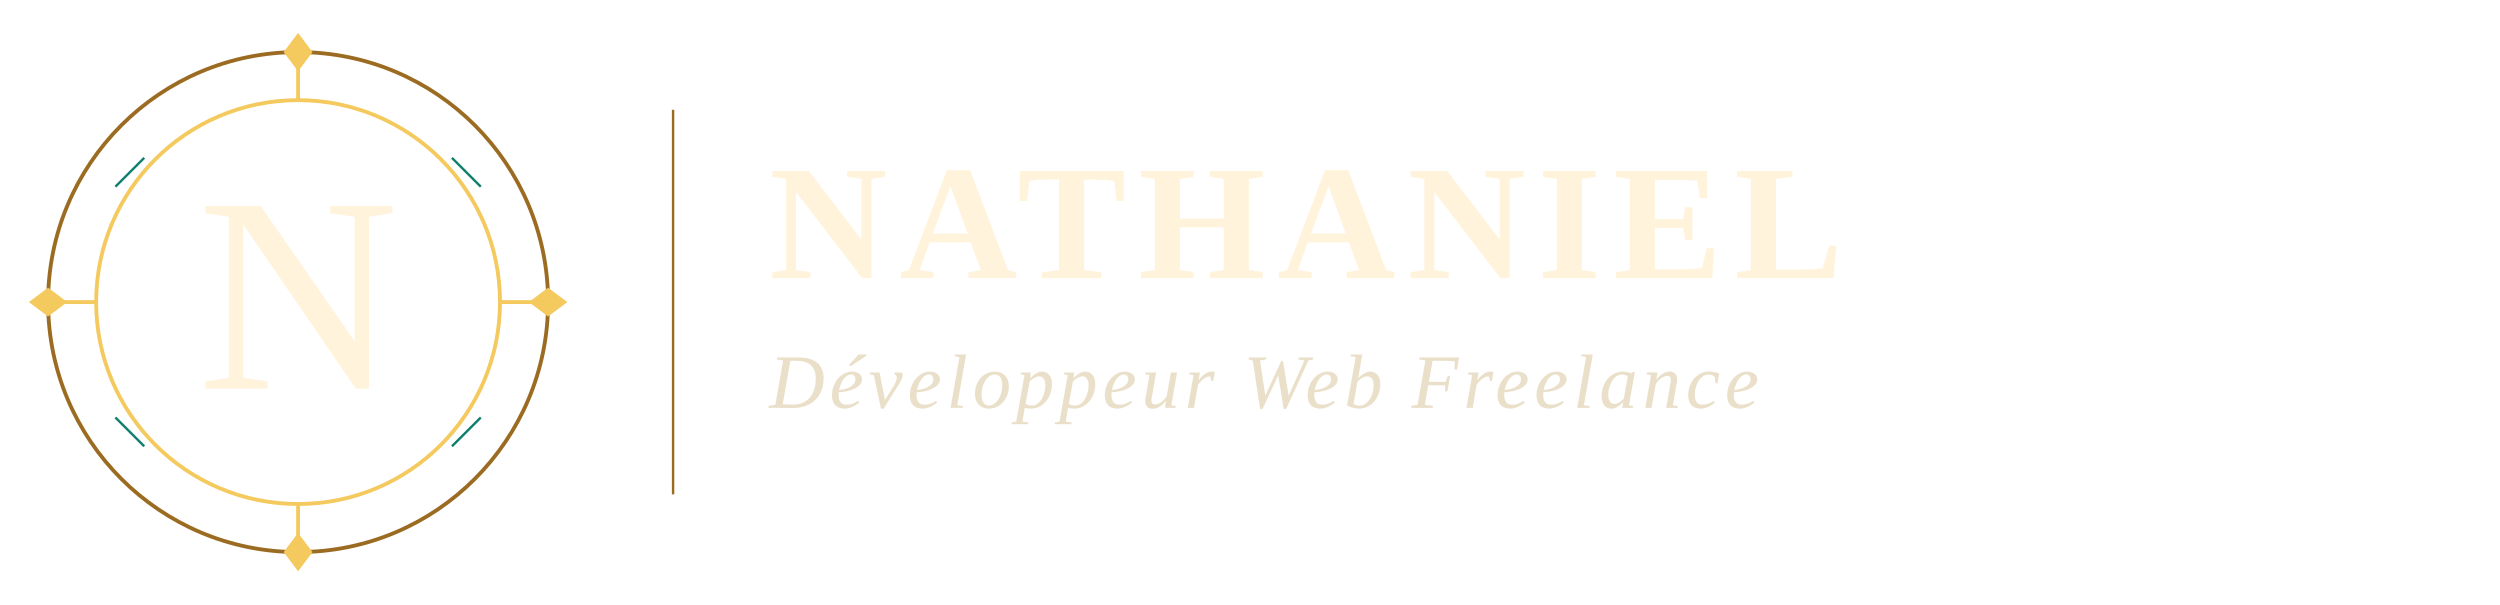
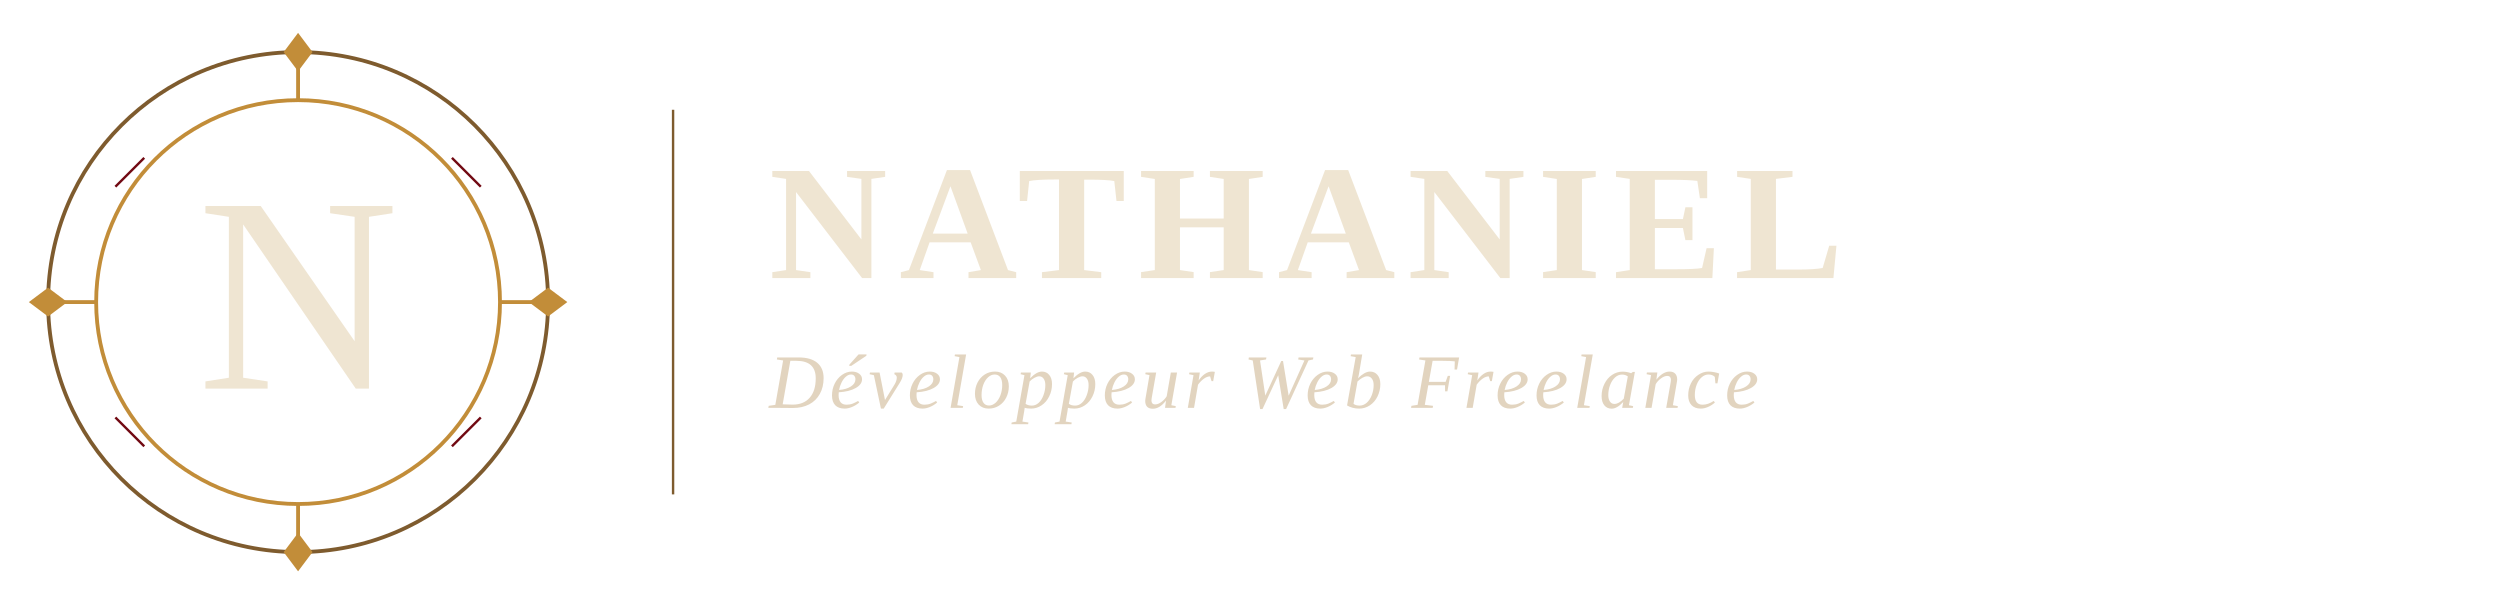
<svg xmlns="http://www.w3.org/2000/svg" width="240" height="58" viewBox="0 0 520 124">
-   <circle cx="62" cy="62" r="52" stroke="#9b6b22" stroke-width="0.8" fill="none" />
-   <circle cx="62" cy="62" r="42" stroke="#f4c95d" stroke-width="0.8" fill="none" />
-   <line x1="62" y1="10" x2="62" y2="20" stroke="#f4c95d" stroke-width="0.8" />
-   <line x1="62" y1="104" x2="62" y2="114" stroke="#f4c95d" stroke-width="0.8" />
-   <line x1="10" y1="62" x2="20" y2="62" stroke="#f4c95d" stroke-width="0.8" />
-   <line x1="104" y1="62" x2="114" y2="62" stroke="#f4c95d" stroke-width="0.8" />
-   <path d="M62 6  L65 10 L62 14 L59 10 Z" fill="#f4c95d" />
-   <path d="M62 110 L65 114 L62 118 L59 114 Z" fill="#f4c95d" />
-   <path d="M6  62 L10 59 L14 62 L10 65 Z" fill="#f4c95d" />
-   <path d="M110 62 L114 59 L118 62 L114 65 Z" fill="#f4c95d" />
-   <line x1="94" y1="32" x2="100" y2="38" stroke="#0f7f6e" stroke-width="0.5" />
-   <line x1="30" y1="32" x2="24" y2="38" stroke="#0f7f6e" stroke-width="0.5" />
-   <line x1="94" y1="92" x2="100" y2="86" stroke="#0f7f6e" stroke-width="0.5" />
-   <line x1="30" y1="92" x2="24" y2="86" stroke="#0f7f6e" stroke-width="0.5" />
-   <text x="62" y="80" font-family="Georgia, 'Times New Roman', serif" font-size="58" fill="#fff3dc" text-anchor="middle">N</text>
-   <line x1="140" y1="22" x2="140" y2="102" stroke="#9b6b22" stroke-width="0.5" />
-   <text x="160" y="57" font-family="Georgia, 'Times New Roman', serif" font-size="34" font-weight="600" fill="#fff3dc" letter-spacing="2.5">NATHANIEL</text>
-   <text x="160" y="84" font-family="Georgia, 'Times New Roman', serif" font-size="16" font-style="italic" fill="#eadfc9" letter-spacing="1">Développeur Web Freelance</text>
+   <circle cx="62" cy="62" r="52" stroke="#7E5B2E" stroke-width="0.8" fill="none" />
+   <circle cx="62" cy="62" r="42" stroke="#C28D39" stroke-width="0.8" fill="none" />
+   <line x1="62" y1="10" x2="62" y2="20" stroke="#C28D39" stroke-width="0.8" />
+   <line x1="62" y1="104" x2="62" y2="114" stroke="#C28D39" stroke-width="0.8" />
+   <line x1="10" y1="62" x2="20" y2="62" stroke="#C28D39" stroke-width="0.8" />
+   <line x1="104" y1="62" x2="114" y2="62" stroke="#C28D39" stroke-width="0.8" />
+   <path d="M62 6  L65 10 L62 14 L59 10 Z" fill="#C28D39" />
+   <path d="M62 110 L65 114 L62 118 L59 114 Z" fill="#C28D39" />
+   <path d="M6  62 L10 59 L14 62 L10 65 Z" fill="#C28D39" />
+   <path d="M110 62 L114 59 L118 62 L114 65 Z" fill="#C28D39" />
+   <line x1="94" y1="32" x2="100" y2="38" stroke="#710912" stroke-width="0.5" />
+   <line x1="30" y1="32" x2="24" y2="38" stroke="#710912" stroke-width="0.5" />
+   <line x1="94" y1="92" x2="100" y2="86" stroke="#710912" stroke-width="0.5" />
+   <line x1="30" y1="92" x2="24" y2="86" stroke="#710912" stroke-width="0.5" />
+   <text x="62" y="80" font-family="Georgia, 'Times New Roman', serif" font-size="58" fill="#EFE5D2" text-anchor="middle">N</text>
+   <line x1="140" y1="22" x2="140" y2="102" stroke="#7E5B2E" stroke-width="0.5" />
+   <text x="160" y="57" font-family="Georgia, 'Times New Roman', serif" font-size="34" font-weight="600" fill="#EFE5D2" letter-spacing="2.5">NATHANIEL</text>
+   <text x="160" y="84" font-family="Georgia, 'Times New Roman', serif" font-size="16" font-style="italic" fill="#E2D4BF" letter-spacing="1">Développeur Web Freelance</text>
</svg>
